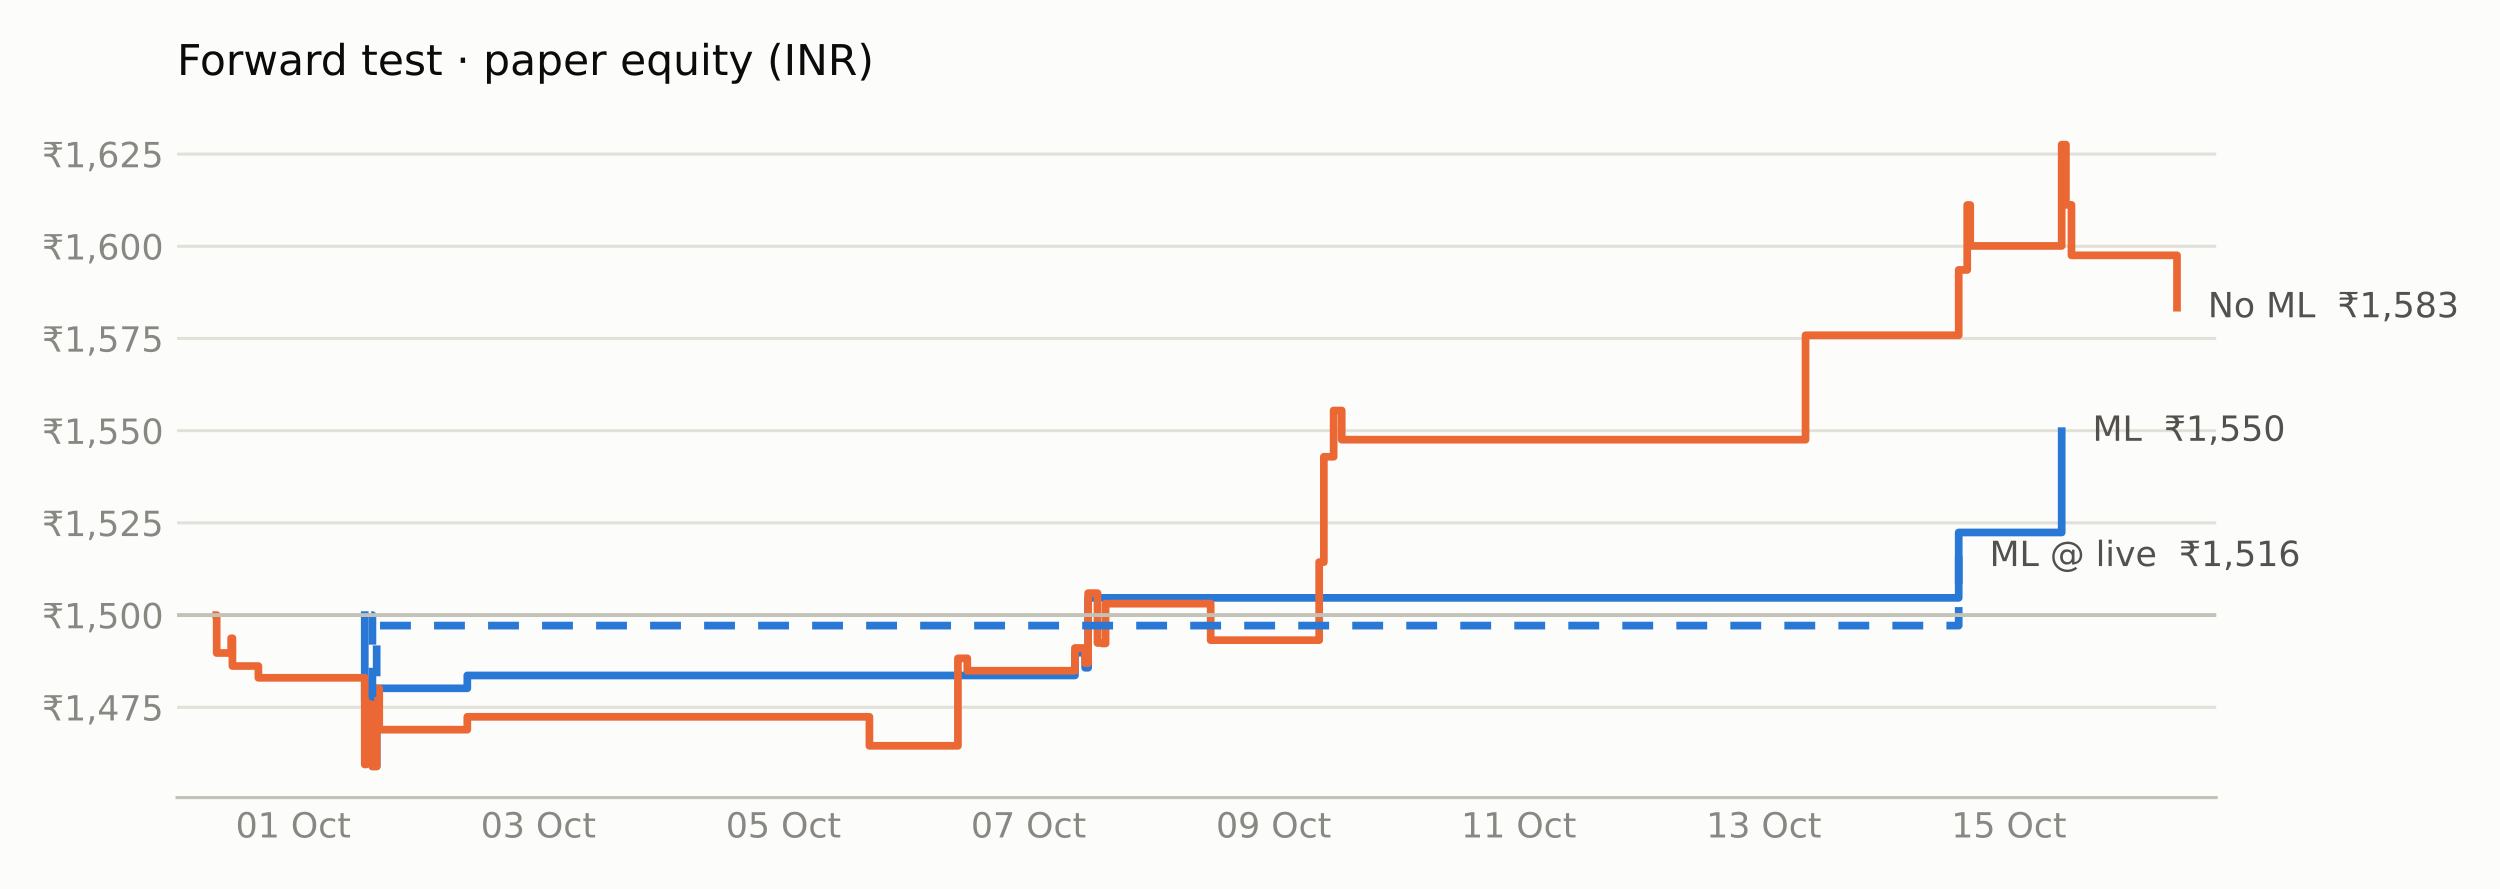
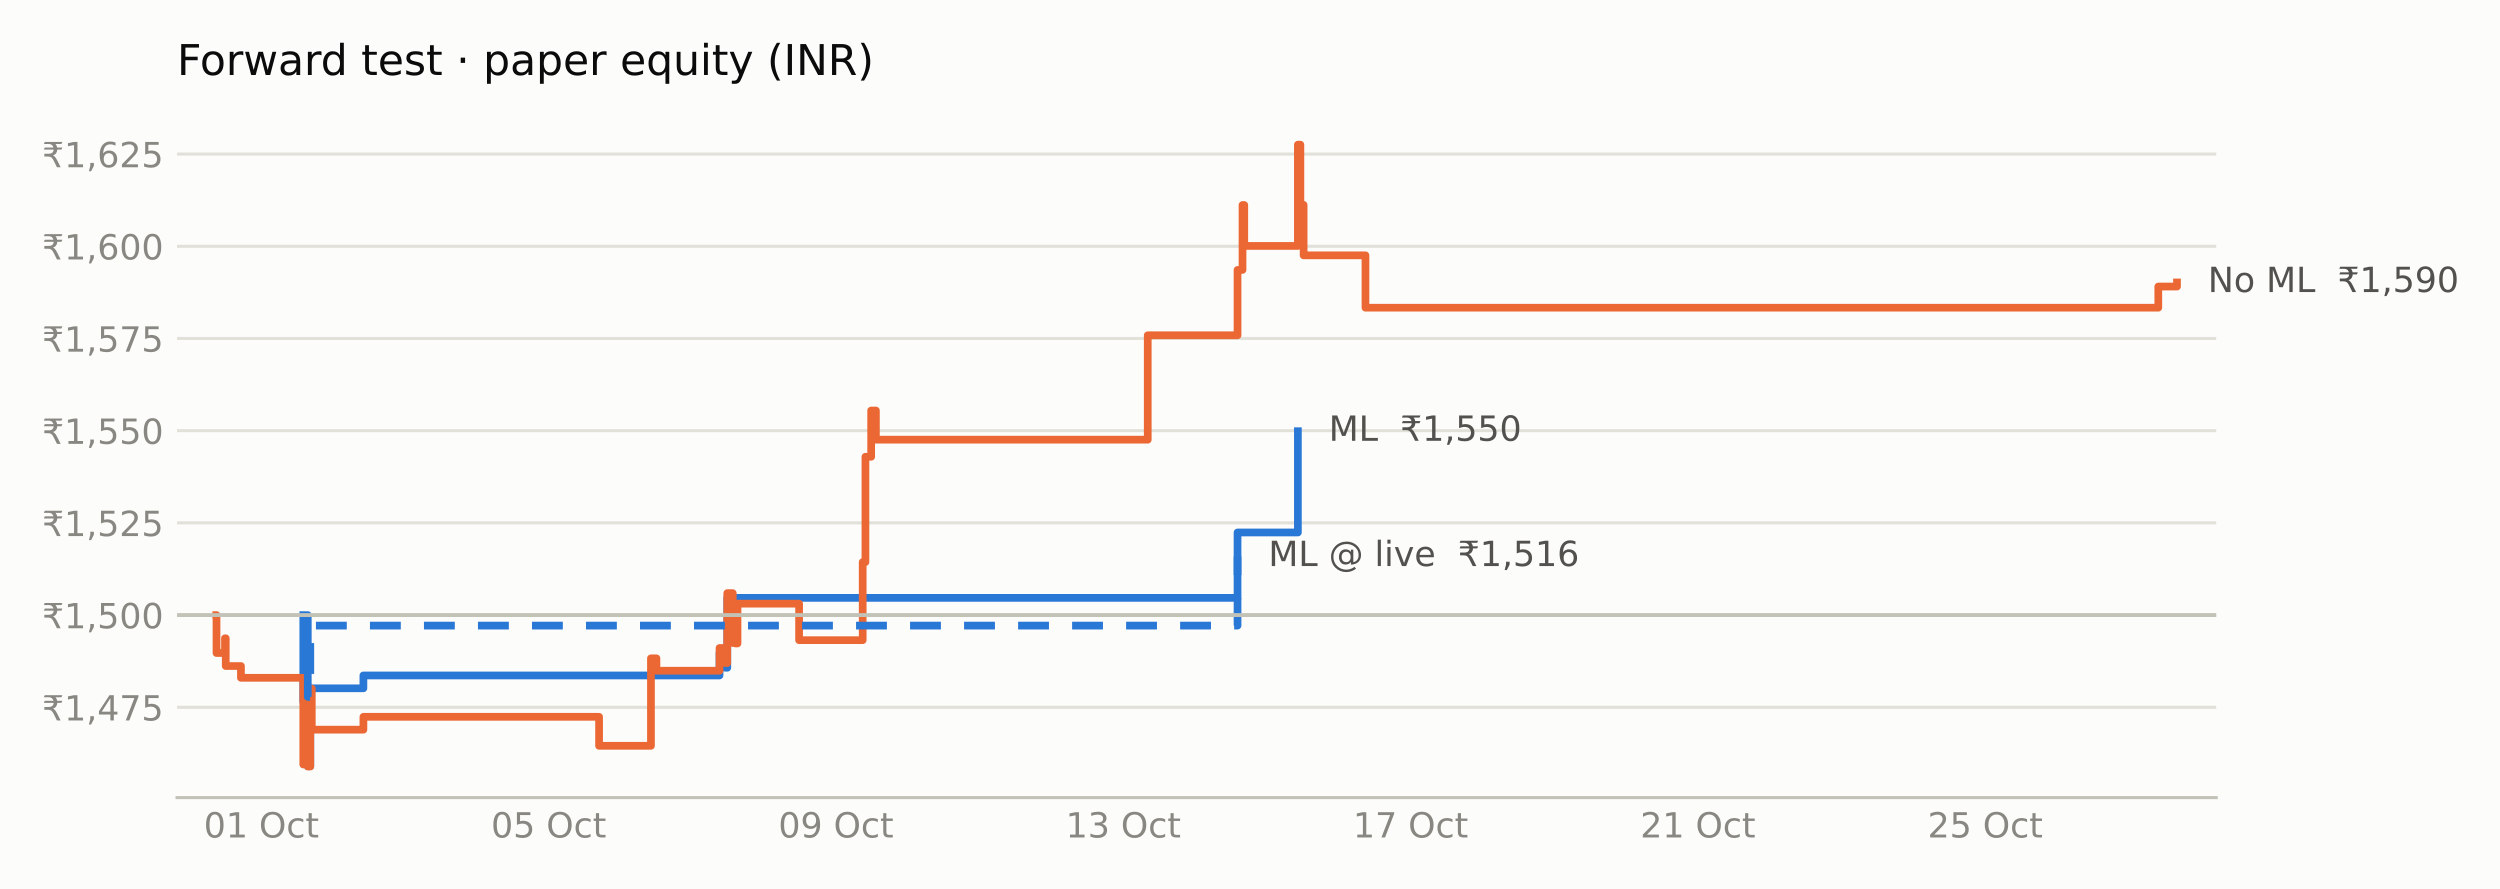
<svg xmlns="http://www.w3.org/2000/svg" xmlns:xlink="http://www.w3.org/1999/xlink" width="648pt" height="230.4pt" viewBox="0 0 648 230.4" version="1.1">
  <defs>
    <style type="text/css">*{stroke-linejoin: round; stroke-linecap: butt}</style>
  </defs>
  <g id="figure_1">
    <g id="patch_1">
      <path d="M 0 230.4  L 648 230.4  L 648 0  L 0 0  z " style="fill: #fcfcfb" />
    </g>
    <g id="axes_1">
      <g id="patch_2">
        <path d="M 45.89 206.74  L 574.442 206.74  L 574.442 29.44  L 45.89 29.44  z " style="fill: #fcfcfb" />
      </g>
      <g id="matplotlib.axis_1">
        <g id="xtick_1">
          <g id="line2d_1" />
          <g id="text_1">
-             <g style="fill: #898781" transform="translate(61.08005 217.0786) scale(0.09 -0.09)">
+             <g style="fill: #898781" transform="translate(52.81766 217.0786) scale(0.09 -0.09)">
              <defs>
                <path id="DejaVuSans-30" d="M 2034 4250  Q 1547 4250 1301 3770  Q 1056 3291 1056 2328  Q 1056 1369 1301 889  Q 1547 409 2034 409  Q 2525 409 2770 889  Q 3016 1369 3016 2328  Q 3016 3291 2770 3770  Q 2525 4250 2034 4250  z M 2034 4750  Q 2819 4750 3233 4129  Q 3647 3509 3647 2328  Q 3647 1150 3233 529  Q 2819 -91 2034 -91  Q 1250 -91 836 529  Q 422 1150 422 2328  Q 422 3509 836 4129  Q 1250 4750 2034 4750  z " transform="scale(0.015625)" />
                <path id="DejaVuSans-31" d="M 794 531  L 1825 531  L 1825 4091  L 703 3866  L 703 4441  L 1819 4666  L 2450 4666  L 2450 531  L 3481 531  L 3481 0  L 794 0  L 794 531  z " transform="scale(0.015625)" />
                <path id="DejaVuSans-20" transform="scale(0.015625)" />
                <path id="DejaVuSans-4f" d="M 2522 4238  Q 1834 4238 1429 3725  Q 1025 3213 1025 2328  Q 1025 1447 1429 934  Q 1834 422 2522 422  Q 3209 422 3611 934  Q 4013 1447 4013 2328  Q 4013 3213 3611 3725  Q 3209 4238 2522 4238  z M 2522 4750  Q 3503 4750 4090 4092  Q 4678 3434 4678 2328  Q 4678 1225 4090 567  Q 3503 -91 2522 -91  Q 1538 -91 948 565  Q 359 1222 359 2328  Q 359 3434 948 4092  Q 1538 4750 2522 4750  z " transform="scale(0.015625)" />
                <path id="DejaVuSans-63" d="M 3122 3366  L 3122 2828  Q 2878 2963 2633 3030  Q 2388 3097 2138 3097  Q 1578 3097 1268 2742  Q 959 2388 959 1747  Q 959 1106 1268 751  Q 1578 397 2138 397  Q 2388 397 2633 464  Q 2878 531 3122 666  L 3122 134  Q 2881 22 2623 -34  Q 2366 -91 2075 -91  Q 1284 -91 818 406  Q 353 903 353 1747  Q 353 2603 823 3093  Q 1294 3584 2113 3584  Q 2378 3584 2631 3529  Q 2884 3475 3122 3366  z " transform="scale(0.015625)" />
                <path id="DejaVuSans-74" d="M 1172 4494  L 1172 3500  L 2356 3500  L 2356 3053  L 1172 3053  L 1172 1153  Q 1172 725 1289 603  Q 1406 481 1766 481  L 2356 481  L 2356 0  L 1766 0  Q 1100 0 847 248  Q 594 497 594 1153  L 594 3053  L 172 3053  L 172 3500  L 594 3500  L 594 4494  L 1172 4494  z " transform="scale(0.015625)" />
              </defs>
              <use xlink:href="#DejaVuSans-30" />
              <use xlink:href="#DejaVuSans-31" transform="translate(63.62305 0)" />
              <use xlink:href="#DejaVuSans-20" transform="translate(127.2461 0)" />
              <use xlink:href="#DejaVuSans-4f" transform="translate(159.0332 0)" />
              <use xlink:href="#DejaVuSans-63" transform="translate(237.7441 0)" />
              <use xlink:href="#DejaVuSans-74" transform="translate(292.7246 0)" />
            </g>
          </g>
        </g>
        <g id="xtick_2">
          <g id="line2d_2" />
          <g id="text_2">
-             <g style="fill: #898781" transform="translate(124.608 217.0786) scale(0.09 -0.09)">
-               <defs>
-                 <path id="DejaVuSans-33" d="M 2597 2516  Q 3050 2419 3304 2112  Q 3559 1806 3559 1356  Q 3559 666 3084 287  Q 2609 -91 1734 -91  Q 1441 -91 1130 -33  Q 819 25 488 141  L 488 750  Q 750 597 1062 519  Q 1375 441 1716 441  Q 2309 441 2620 675  Q 2931 909 2931 1356  Q 2931 1769 2642 2001  Q 2353 2234 1838 2234  L 1294 2234  L 1294 2753  L 1863 2753  Q 2328 2753 2575 2939  Q 2822 3125 2822 3475  Q 2822 3834 2567 4026  Q 2313 4219 1838 4219  Q 1578 4219 1281 4162  Q 984 4106 628 3988  L 628 4550  Q 988 4650 1302 4700  Q 1616 4750 1894 4750  Q 2613 4750 3031 4423  Q 3450 4097 3450 3541  Q 3450 3153 3228 2886  Q 3006 2619 2597 2516  z " transform="scale(0.015625)" />
+             <g style="fill: #898781" transform="translate(127.2864 217.0786) scale(0.09 -0.09)">
+               <defs>
+                 <path id="DejaVuSans-35" d="M 691 4666  L 3169 4666  L 3169 4134  L 1269 4134  L 1269 2991  Q 1406 3038 1543 3061  Q 1681 3084 1819 3084  Q 2600 3084 3056 2656  Q 3513 2228 3513 1497  Q 3513 744 3044 326  Q 2575 -91 1722 -91  Q 1428 -91 1123 -41  Q 819 9 494 109  L 494 744  Q 775 591 1075 516  Q 1375 441 1709 441  Q 2250 441 2565 725  Q 2881 1009 2881 1497  Q 2881 1984 2565 2268  Q 2250 2553 1709 2553  Q 1456 2553 1204 2497  Q 953 2441 691 2322  L 691 4666  z " transform="scale(0.015625)" />
              </defs>
              <use xlink:href="#DejaVuSans-30" />
-               <use xlink:href="#DejaVuSans-33" transform="translate(63.62305 0)" />
+               <use xlink:href="#DejaVuSans-35" transform="translate(63.62305 0)" />
              <use xlink:href="#DejaVuSans-20" transform="translate(127.2461 0)" />
              <use xlink:href="#DejaVuSans-4f" transform="translate(159.0332 0)" />
              <use xlink:href="#DejaVuSans-63" transform="translate(237.7441 0)" />
              <use xlink:href="#DejaVuSans-74" transform="translate(292.7246 0)" />
            </g>
          </g>
        </g>
        <g id="xtick_3">
          <g id="line2d_3" />
          <g id="text_3">
-             <g style="fill: #898781" transform="translate(188.1359 217.0786) scale(0.09 -0.09)">
-               <defs>
-                 <path id="DejaVuSans-35" d="M 691 4666  L 3169 4666  L 3169 4134  L 1269 4134  L 1269 2991  Q 1406 3038 1543 3061  Q 1681 3084 1819 3084  Q 2600 3084 3056 2656  Q 3513 2228 3513 1497  Q 3513 744 3044 326  Q 2575 -91 1722 -91  Q 1428 -91 1123 -41  Q 819 9 494 109  L 494 744  Q 775 591 1075 516  Q 1375 441 1709 441  Q 2250 441 2565 725  Q 2881 1009 2881 1497  Q 2881 1984 2565 2268  Q 2250 2553 1709 2553  Q 1456 2553 1204 2497  Q 953 2441 691 2322  L 691 4666  z " transform="scale(0.015625)" />
+             <g style="fill: #898781" transform="translate(201.7552 217.0786) scale(0.09 -0.09)">
+               <defs>
+                 <path id="DejaVuSans-39" d="M 703 97  L 703 672  Q 941 559 1184 500  Q 1428 441 1663 441  Q 2288 441 2617 861  Q 2947 1281 2994 2138  Q 2813 1869 2534 1725  Q 2256 1581 1919 1581  Q 1219 1581 811 2004  Q 403 2428 403 3163  Q 403 3881 828 4315  Q 1253 4750 1959 4750  Q 2769 4750 3195 4129  Q 3622 3509 3622 2328  Q 3622 1225 3098 567  Q 2575 -91 1691 -91  Q 1453 -91 1209 -44  Q 966 3 703 97  z M 1959 2075  Q 2384 2075 2632 2365  Q 2881 2656 2881 3163  Q 2881 3666 2632 3958  Q 2384 4250 1959 4250  Q 1534 4250 1286 3958  Q 1038 3666 1038 3163  Q 1038 2656 1286 2365  Q 1534 2075 1959 2075  z " transform="scale(0.015625)" />
              </defs>
              <use xlink:href="#DejaVuSans-30" />
-               <use xlink:href="#DejaVuSans-35" transform="translate(63.62305 0)" />
+               <use xlink:href="#DejaVuSans-39" transform="translate(63.62305 0)" />
              <use xlink:href="#DejaVuSans-20" transform="translate(127.2461 0)" />
              <use xlink:href="#DejaVuSans-4f" transform="translate(159.0332 0)" />
              <use xlink:href="#DejaVuSans-63" transform="translate(237.7441 0)" />
              <use xlink:href="#DejaVuSans-74" transform="translate(292.7246 0)" />
            </g>
          </g>
        </g>
        <g id="xtick_4">
          <g id="line2d_4" />
          <g id="text_4">
-             <g style="fill: #898781" transform="translate(251.6638 217.0786) scale(0.09 -0.09)">
-               <defs>
-                 <path id="DejaVuSans-37" d="M 525 4666  L 3525 4666  L 3525 4397  L 1831 0  L 1172 0  L 2766 4134  L 525 4134  L 525 4666  z " transform="scale(0.015625)" />
-               </defs>
-               <use xlink:href="#DejaVuSans-30" />
-               <use xlink:href="#DejaVuSans-37" transform="translate(63.62305 0)" />
+             <g style="fill: #898781" transform="translate(276.2239 217.0786) scale(0.09 -0.09)">
+               <defs>
+                 <path id="DejaVuSans-33" d="M 2597 2516  Q 3050 2419 3304 2112  Q 3559 1806 3559 1356  Q 3559 666 3084 287  Q 2609 -91 1734 -91  Q 1441 -91 1130 -33  Q 819 25 488 141  L 488 750  Q 750 597 1062 519  Q 1375 441 1716 441  Q 2309 441 2620 675  Q 2931 909 2931 1356  Q 2931 1769 2642 2001  Q 2353 2234 1838 2234  L 1294 2234  L 1294 2753  L 1863 2753  Q 2328 2753 2575 2939  Q 2822 3125 2822 3475  Q 2822 3834 2567 4026  Q 2313 4219 1838 4219  Q 1578 4219 1281 4162  Q 984 4106 628 3988  L 628 4550  Q 988 4650 1302 4700  Q 1616 4750 1894 4750  Q 2613 4750 3031 4423  Q 3450 4097 3450 3541  Q 3450 3153 3228 2886  Q 3006 2619 2597 2516  z " transform="scale(0.015625)" />
+               </defs>
+               <use xlink:href="#DejaVuSans-31" />
+               <use xlink:href="#DejaVuSans-33" transform="translate(63.62305 0)" />
              <use xlink:href="#DejaVuSans-20" transform="translate(127.2461 0)" />
              <use xlink:href="#DejaVuSans-4f" transform="translate(159.0332 0)" />
              <use xlink:href="#DejaVuSans-63" transform="translate(237.7441 0)" />
              <use xlink:href="#DejaVuSans-74" transform="translate(292.7246 0)" />
            </g>
          </g>
        </g>
        <g id="xtick_5">
          <g id="line2d_5" />
          <g id="text_5">
-             <g style="fill: #898781" transform="translate(315.1917 217.0786) scale(0.09 -0.09)">
-               <defs>
-                 <path id="DejaVuSans-39" d="M 703 97  L 703 672  Q 941 559 1184 500  Q 1428 441 1663 441  Q 2288 441 2617 861  Q 2947 1281 2994 2138  Q 2813 1869 2534 1725  Q 2256 1581 1919 1581  Q 1219 1581 811 2004  Q 403 2428 403 3163  Q 403 3881 828 4315  Q 1253 4750 1959 4750  Q 2769 4750 3195 4129  Q 3622 3509 3622 2328  Q 3622 1225 3098 567  Q 2575 -91 1691 -91  Q 1453 -91 1209 -44  Q 966 3 703 97  z M 1959 2075  Q 2384 2075 2632 2365  Q 2881 2656 2881 3163  Q 2881 3666 2632 3958  Q 2384 4250 1959 4250  Q 1534 4250 1286 3958  Q 1038 3666 1038 3163  Q 1038 2656 1286 2365  Q 1534 2075 1959 2075  z " transform="scale(0.015625)" />
-               </defs>
-               <use xlink:href="#DejaVuSans-30" />
-               <use xlink:href="#DejaVuSans-39" transform="translate(63.62305 0)" />
+             <g style="fill: #898781" transform="translate(350.6927 217.0786) scale(0.09 -0.09)">
+               <defs>
+                 <path id="DejaVuSans-37" d="M 525 4666  L 3525 4666  L 3525 4397  L 1831 0  L 1172 0  L 2766 4134  L 525 4134  L 525 4666  z " transform="scale(0.015625)" />
+               </defs>
+               <use xlink:href="#DejaVuSans-31" />
+               <use xlink:href="#DejaVuSans-37" transform="translate(63.62305 0)" />
              <use xlink:href="#DejaVuSans-20" transform="translate(127.2461 0)" />
              <use xlink:href="#DejaVuSans-4f" transform="translate(159.0332 0)" />
              <use xlink:href="#DejaVuSans-63" transform="translate(237.7441 0)" />
              <use xlink:href="#DejaVuSans-74" transform="translate(292.7246 0)" />
            </g>
          </g>
        </g>
        <g id="xtick_6">
          <g id="line2d_6" />
          <g id="text_6">
-             <g style="fill: #898781" transform="translate(378.7197 217.0786) scale(0.09 -0.09)">
-               <use xlink:href="#DejaVuSans-31" />
+             <g style="fill: #898781" transform="translate(425.1614 217.0786) scale(0.09 -0.09)">
+               <defs>
+                 <path id="DejaVuSans-32" d="M 1228 531  L 3431 531  L 3431 0  L 469 0  L 469 531  Q 828 903 1448 1529  Q 2069 2156 2228 2338  Q 2531 2678 2651 2914  Q 2772 3150 2772 3378  Q 2772 3750 2511 3984  Q 2250 4219 1831 4219  Q 1534 4219 1204 4116  Q 875 4013 500 3803  L 500 4441  Q 881 4594 1212 4672  Q 1544 4750 1819 4750  Q 2544 4750 2975 4387  Q 3406 4025 3406 3419  Q 3406 3131 3298 2873  Q 3191 2616 2906 2266  Q 2828 2175 2409 1742  Q 1991 1309 1228 531  z " transform="scale(0.015625)" />
+               </defs>
+               <use xlink:href="#DejaVuSans-32" />
              <use xlink:href="#DejaVuSans-31" transform="translate(63.62305 0)" />
              <use xlink:href="#DejaVuSans-20" transform="translate(127.2461 0)" />
              <use xlink:href="#DejaVuSans-4f" transform="translate(159.0332 0)" />
              <use xlink:href="#DejaVuSans-63" transform="translate(237.7441 0)" />
              <use xlink:href="#DejaVuSans-74" transform="translate(292.7246 0)" />
            </g>
          </g>
        </g>
        <g id="xtick_7">
          <g id="line2d_7" />
          <g id="text_7">
-             <g style="fill: #898781" transform="translate(442.2476 217.0786) scale(0.09 -0.09)">
-               <use xlink:href="#DejaVuSans-31" />
-               <use xlink:href="#DejaVuSans-33" transform="translate(63.62305 0)" />
-               <use xlink:href="#DejaVuSans-20" transform="translate(127.2461 0)" />
-               <use xlink:href="#DejaVuSans-4f" transform="translate(159.0332 0)" />
-               <use xlink:href="#DejaVuSans-63" transform="translate(237.7441 0)" />
-               <use xlink:href="#DejaVuSans-74" transform="translate(292.7246 0)" />
-             </g>
-           </g>
-         </g>
-         <g id="xtick_8">
-           <g id="line2d_8" />
-           <g id="text_8">
-             <g style="fill: #898781" transform="translate(505.7755 217.0786) scale(0.09 -0.09)">
-               <use xlink:href="#DejaVuSans-31" />
+             <g style="fill: #898781" transform="translate(499.6302 217.0786) scale(0.09 -0.09)">
+               <use xlink:href="#DejaVuSans-32" />
              <use xlink:href="#DejaVuSans-35" transform="translate(63.62305 0)" />
              <use xlink:href="#DejaVuSans-20" transform="translate(127.2461 0)" />
              <use xlink:href="#DejaVuSans-4f" transform="translate(159.0332 0)" />
              <use xlink:href="#DejaVuSans-63" transform="translate(237.7441 0)" />
              <use xlink:href="#DejaVuSans-74" transform="translate(292.7246 0)" />
            </g>
          </g>
        </g>
      </g>
      <g id="matplotlib.axis_2">
        <g id="ytick_1">
-           <g id="line2d_9">
-             <path d="M 45.89 183.332  L 574.442 183.332  " clip-path="url(#p69a80b9ad1)" style="fill: none; stroke: #e1e0d9; stroke-width: 0.8; stroke-linecap: square" />
-           </g>
-           <g id="line2d_10" />
-           <g id="text_9">
+           <g id="line2d_8">
+             <path d="M 45.89 183.332  L 574.442 183.332  " clip-path="url(#pe01c732691)" style="fill: none; stroke: #e1e0d9; stroke-width: 0.8; stroke-linecap: square" />
+           </g>
+           <g id="line2d_9" />
+           <g id="text_8">
            <g style="fill: #898781" transform="translate(10.89844 186.7514) scale(0.09 -0.09)">
              <defs>
                <path id="DejaVuSans-20b9" d="M 331 4281  L 503 4666  L 3747 4666  L 3575 4281  L 2469 4281  Q 2716 4038 2781 3634  L 3747 3634  L 3575 3250  L 2806 3250  Q 2791 2856 2600 2591  Q 2397 2300 2006 2188  Q 2209 2119 2400 1894  Q 2584 1681 2788 1275  L 3428 0  L 2750 0  L 2153 1197  Q 1919 1669 1706 1819  Q 1488 1972 1113 1972  L 425 1972  L 425 2491  L 1219 2491  Q 1675 2491 1906 2700  Q 2119 2894 2138 3250  L 331 3250  L 503 3634  L 2103 3634  Q 2047 3844 1906 4006  Q 1675 4281 1219 4281  L 331 4281  z " transform="scale(0.015625)" />
                <path id="DejaVuSans-2c" d="M 750 794  L 1409 794  L 1409 256  L 897 -744  L 494 -744  L 750 256  L 750 794  z " transform="scale(0.015625)" />
                <path id="DejaVuSans-34" d="M 2419 4116  L 825 1625  L 2419 1625  L 2419 4116  z M 2253 4666  L 3047 4666  L 3047 1625  L 3713 1625  L 3713 1100  L 3047 1100  L 3047 0  L 2419 0  L 2419 1100  L 313 1100  L 313 1709  L 2253 4666  z " transform="scale(0.015625)" />
              </defs>
              <use xlink:href="#DejaVuSans-20b9" />
              <use xlink:href="#DejaVuSans-31" transform="translate(63.62305 0)" />
              <use xlink:href="#DejaVuSans-2c" transform="translate(127.2461 0)" />
              <use xlink:href="#DejaVuSans-34" transform="translate(159.0332 0)" />
              <use xlink:href="#DejaVuSans-37" transform="translate(222.6562 0)" />
              <use xlink:href="#DejaVuSans-35" transform="translate(286.2793 0)" />
            </g>
          </g>
        </g>
        <g id="ytick_2">
-           <g id="line2d_11">
-             <path d="M 45.89 159.432  L 574.442 159.432  " clip-path="url(#p69a80b9ad1)" style="fill: none; stroke: #e1e0d9; stroke-width: 0.8; stroke-linecap: square" />
-           </g>
-           <g id="line2d_12" />
-           <g id="text_10">
+           <g id="line2d_10">
+             <path d="M 45.89 159.432  L 574.442 159.432  " clip-path="url(#pe01c732691)" style="fill: none; stroke: #e1e0d9; stroke-width: 0.8; stroke-linecap: square" />
+           </g>
+           <g id="line2d_11" />
+           <g id="text_9">
            <g style="fill: #898781" transform="translate(10.89844 162.851) scale(0.09 -0.09)">
              <use xlink:href="#DejaVuSans-20b9" />
              <use xlink:href="#DejaVuSans-31" transform="translate(63.62305 0)" />
              <use xlink:href="#DejaVuSans-2c" transform="translate(127.2461 0)" />
              <use xlink:href="#DejaVuSans-35" transform="translate(159.0332 0)" />
              <use xlink:href="#DejaVuSans-30" transform="translate(222.6562 0)" />
              <use xlink:href="#DejaVuSans-30" transform="translate(286.2793 0)" />
            </g>
          </g>
        </g>
        <g id="ytick_3">
-           <g id="line2d_13">
-             <path d="M 45.89 135.531  L 574.442 135.531  " clip-path="url(#p69a80b9ad1)" style="fill: none; stroke: #e1e0d9; stroke-width: 0.8; stroke-linecap: square" />
-           </g>
-           <g id="line2d_14" />
-           <g id="text_11">
+           <g id="line2d_12">
+             <path d="M 45.89 135.531  L 574.442 135.531  " clip-path="url(#pe01c732691)" style="fill: none; stroke: #e1e0d9; stroke-width: 0.8; stroke-linecap: square" />
+           </g>
+           <g id="line2d_13" />
+           <g id="text_10">
            <g style="fill: #898781" transform="translate(10.89844 138.9506) scale(0.09 -0.09)">
-               <defs>
-                 <path id="DejaVuSans-32" d="M 1228 531  L 3431 531  L 3431 0  L 469 0  L 469 531  Q 828 903 1448 1529  Q 2069 2156 2228 2338  Q 2531 2678 2651 2914  Q 2772 3150 2772 3378  Q 2772 3750 2511 3984  Q 2250 4219 1831 4219  Q 1534 4219 1204 4116  Q 875 4013 500 3803  L 500 4441  Q 881 4594 1212 4672  Q 1544 4750 1819 4750  Q 2544 4750 2975 4387  Q 3406 4025 3406 3419  Q 3406 3131 3298 2873  Q 3191 2616 2906 2266  Q 2828 2175 2409 1742  Q 1991 1309 1228 531  z " transform="scale(0.015625)" />
-               </defs>
              <use xlink:href="#DejaVuSans-20b9" />
              <use xlink:href="#DejaVuSans-31" transform="translate(63.62305 0)" />
              <use xlink:href="#DejaVuSans-2c" transform="translate(127.2461 0)" />
              <use xlink:href="#DejaVuSans-35" transform="translate(159.0332 0)" />
              <use xlink:href="#DejaVuSans-32" transform="translate(222.6562 0)" />
              <use xlink:href="#DejaVuSans-35" transform="translate(286.2793 0)" />
            </g>
          </g>
        </g>
        <g id="ytick_4">
-           <g id="line2d_15">
-             <path d="M 45.89 111.631  L 574.442 111.631  " clip-path="url(#p69a80b9ad1)" style="fill: none; stroke: #e1e0d9; stroke-width: 0.8; stroke-linecap: square" />
-           </g>
-           <g id="line2d_16" />
-           <g id="text_12">
+           <g id="line2d_14">
+             <path d="M 45.89 111.631  L 574.442 111.631  " clip-path="url(#pe01c732691)" style="fill: none; stroke: #e1e0d9; stroke-width: 0.8; stroke-linecap: square" />
+           </g>
+           <g id="line2d_15" />
+           <g id="text_11">
            <g style="fill: #898781" transform="translate(10.89844 115.0502) scale(0.09 -0.09)">
              <use xlink:href="#DejaVuSans-20b9" />
              <use xlink:href="#DejaVuSans-31" transform="translate(63.62305 0)" />
              <use xlink:href="#DejaVuSans-2c" transform="translate(127.2461 0)" />
              <use xlink:href="#DejaVuSans-35" transform="translate(159.0332 0)" />
              <use xlink:href="#DejaVuSans-35" transform="translate(222.6562 0)" />
              <use xlink:href="#DejaVuSans-30" transform="translate(286.2793 0)" />
            </g>
          </g>
        </g>
        <g id="ytick_5">
-           <g id="line2d_17">
-             <path d="M 45.89 87.731  L 574.442 87.731  " clip-path="url(#p69a80b9ad1)" style="fill: none; stroke: #e1e0d9; stroke-width: 0.8; stroke-linecap: square" />
-           </g>
-           <g id="line2d_18" />
-           <g id="text_13">
+           <g id="line2d_16">
+             <path d="M 45.89 87.731  L 574.442 87.731  " clip-path="url(#pe01c732691)" style="fill: none; stroke: #e1e0d9; stroke-width: 0.8; stroke-linecap: square" />
+           </g>
+           <g id="line2d_17" />
+           <g id="text_12">
            <g style="fill: #898781" transform="translate(10.89844 91.14983) scale(0.09 -0.09)">
              <use xlink:href="#DejaVuSans-20b9" />
              <use xlink:href="#DejaVuSans-31" transform="translate(63.62305 0)" />
              <use xlink:href="#DejaVuSans-2c" transform="translate(127.2461 0)" />
              <use xlink:href="#DejaVuSans-35" transform="translate(159.0332 0)" />
              <use xlink:href="#DejaVuSans-37" transform="translate(222.6562 0)" />
              <use xlink:href="#DejaVuSans-35" transform="translate(286.2793 0)" />
            </g>
          </g>
        </g>
        <g id="ytick_6">
-           <g id="line2d_19">
-             <path d="M 45.89 63.83  L 574.442 63.83  " clip-path="url(#p69a80b9ad1)" style="fill: none; stroke: #e1e0d9; stroke-width: 0.8; stroke-linecap: square" />
-           </g>
-           <g id="line2d_20" />
-           <g id="text_14">
+           <g id="line2d_18">
+             <path d="M 45.89 63.83  L 574.442 63.83  " clip-path="url(#pe01c732691)" style="fill: none; stroke: #e1e0d9; stroke-width: 0.8; stroke-linecap: square" />
+           </g>
+           <g id="line2d_19" />
+           <g id="text_13">
            <g style="fill: #898781" transform="translate(10.89844 67.24944) scale(0.09 -0.09)">
              <defs>
                <path id="DejaVuSans-36" d="M 2113 2584  Q 1688 2584 1439 2293  Q 1191 2003 1191 1497  Q 1191 994 1439 701  Q 1688 409 2113 409  Q 2538 409 2786 701  Q 3034 994 3034 1497  Q 3034 2003 2786 2293  Q 2538 2584 2113 2584  z M 3366 4563  L 3366 3988  Q 3128 4100 2886 4159  Q 2644 4219 2406 4219  Q 1781 4219 1451 3797  Q 1122 3375 1075 2522  Q 1259 2794 1537 2939  Q 1816 3084 2150 3084  Q 2853 3084 3261 2657  Q 3669 2231 3669 1497  Q 3669 778 3244 343  Q 2819 -91 2113 -91  Q 1303 -91 875 529  Q 447 1150 447 2328  Q 447 3434 972 4092  Q 1497 4750 2381 4750  Q 2619 4750 2861 4703  Q 3103 4656 3366 4563  z " transform="scale(0.015625)" />
              </defs>
              <use xlink:href="#DejaVuSans-20b9" />
              <use xlink:href="#DejaVuSans-31" transform="translate(63.62305 0)" />
              <use xlink:href="#DejaVuSans-2c" transform="translate(127.2461 0)" />
              <use xlink:href="#DejaVuSans-36" transform="translate(159.0332 0)" />
              <use xlink:href="#DejaVuSans-30" transform="translate(222.6562 0)" />
              <use xlink:href="#DejaVuSans-30" transform="translate(286.2793 0)" />
            </g>
          </g>
        </g>
        <g id="ytick_7">
-           <g id="line2d_21">
-             <path d="M 45.89 39.93  L 574.442 39.93  " clip-path="url(#p69a80b9ad1)" style="fill: none; stroke: #e1e0d9; stroke-width: 0.8; stroke-linecap: square" />
-           </g>
-           <g id="line2d_22" />
-           <g id="text_15">
+           <g id="line2d_20">
+             <path d="M 45.89 39.93  L 574.442 39.93  " clip-path="url(#pe01c732691)" style="fill: none; stroke: #e1e0d9; stroke-width: 0.8; stroke-linecap: square" />
+           </g>
+           <g id="line2d_21" />
+           <g id="text_14">
            <g style="fill: #898781" transform="translate(10.89844 43.34906) scale(0.09 -0.09)">
              <use xlink:href="#DejaVuSans-20b9" />
              <use xlink:href="#DejaVuSans-31" transform="translate(63.62305 0)" />
              <use xlink:href="#DejaVuSans-2c" transform="translate(127.2461 0)" />
              <use xlink:href="#DejaVuSans-36" transform="translate(159.0332 0)" />
              <use xlink:href="#DejaVuSans-32" transform="translate(222.6562 0)" />
              <use xlink:href="#DejaVuSans-35" transform="translate(286.2793 0)" />
            </g>
          </g>
        </g>
      </g>
+       <g id="line2d_22">
+         <path d="M 78.615 159.432  L 78.615 159.432  L 78.615 181.9  L 79.197 181.9  L 79.197 177.919  L 79.778 177.919  L 79.778 198.6  L 80.425 198.6  L 80.425 178.406  L 94.194 178.406  L 94.194 175.074  L 186.504 175.074  L 186.504 169.183  L 188.056 169.183  L 188.056 173.084  L 188.508 173.084  L 188.508 154.962  L 320.768 154.962  L 320.768 138.019  L 336.411 138.019  L 336.411 111.772  " clip-path="url(#pe01c732691)" style="fill: none; stroke: #2a78d6; stroke-width: 2; stroke-linecap: square" />
+       </g>
      <g id="line2d_23">
-         <path d="M 94.546 159.432  L 94.546 159.432  L 94.546 181.9  L 95.539 181.9  L 95.539 177.919  L 96.531 177.919  L 96.531 198.6  L 97.634 198.6  L 97.634 178.406  L 121.126 178.406  L 121.126 175.074  L 278.623 175.074  L 278.623 169.183  L 281.27 169.183  L 281.27 173.084  L 282.042 173.084  L 282.042 154.962  L 507.698 154.962  L 507.698 138.019  L 534.389 138.019  L 534.389 111.772  " clip-path="url(#p69a80b9ad1)" style="fill: none; stroke: #2a78d6; stroke-width: 2; stroke-linecap: square" />
+         <path d="M 56.054 159.432  L 56.119 159.432  L 56.119 169.264  L 58.317 169.264  L 58.317 165.445  L 58.511 165.445  L 58.511 172.637  L 62.454 172.637  L 62.454 175.684  L 78.615 175.684  L 78.615 198.153  L 78.809 198.153  L 78.809 181.982  L 79.197 181.982  L 79.197 178  L 79.778 178  L 79.778 198.681  L 80.425 198.681  L 80.425 178.487  L 80.813 178.487  L 80.813 189.133  L 94.194 189.133  L 94.194 185.801  L 155.281 185.801  L 155.281 193.318  L 168.727 193.318  L 168.727 170.646  L 170.149 170.646  L 170.149 173.856  L 186.504 173.856  L 186.504 167.964  L 188.056 167.964  L 188.056 171.865  L 188.508 171.865  L 188.508 153.743  L 189.93 153.743  L 189.93 166.664  L 190.641 166.664  L 190.641 166.786  L 191.158 166.786  L 191.158 156.466  L 207.125 156.466  L 207.125 165.933  L 223.609 165.933  L 223.609 145.699  L 224.32 145.699  L 224.32 118.395  L 225.807 118.395  L 225.807 106.409  L 227.035 106.409  L 227.035 113.966  L 297.496 113.966  L 297.496 86.906  L 320.768 86.906  L 320.768 69.963  L 322.06 69.963  L 322.06 53.142  L 322.513 53.142  L 322.513 63.746  L 336.411 63.746  L 336.411 37.499  L 337.058 37.499  L 337.058 53.101  L 337.898 53.101  L 337.898 66.184  L 353.929 66.184  L 353.929 79.755  L 559.43 79.755  L 559.43 74.27  L 564.278 74.27  L 564.278 73.213  " clip-path="url(#pe01c732691)" style="fill: none; stroke: #eb6834; stroke-width: 2; stroke-linecap: square" />
      </g>
      <g id="line2d_24">
-         <path d="M 56.054 159.432  L 56.165 159.432  L 56.165 169.264  L 59.915 169.264  L 59.915 165.445  L 60.246 165.445  L 60.246 172.637  L 66.973 172.637  L 66.973 175.684  L 94.546 175.684  L 94.546 198.153  L 94.877 198.153  L 94.877 181.982  L 95.539 181.982  L 95.539 178  L 96.531 178  L 96.531 198.681  L 97.634 198.681  L 97.634 178.487  L 98.296 178.487  L 98.296 189.133  L 121.126 189.133  L 121.126 185.801  L 225.352 185.801  L 225.352 193.318  L 248.293 193.318  L 248.293 170.646  L 250.719 170.646  L 250.719 173.856  L 278.623 173.856  L 278.623 167.964  L 281.27 167.964  L 281.27 171.865  L 282.042 171.865  L 282.042 153.743  L 284.468 153.743  L 284.468 166.664  L 285.681 166.664  L 285.681 166.786  L 286.564 166.786  L 286.564 156.466  L 313.806 156.466  L 313.806 165.933  L 341.93 165.933  L 341.93 145.699  L 343.143 145.699  L 343.143 118.395  L 345.68 118.395  L 345.68 106.409  L 347.776 106.409  L 347.776 113.966  L 467.993 113.966  L 467.993 86.906  L 507.698 86.906  L 507.698 69.963  L 509.904 69.963  L 509.904 53.142  L 510.676 53.142  L 510.676 63.746  L 534.389 63.746  L 534.389 37.499  L 535.492 37.499  L 535.492 53.101  L 536.926 53.101  L 536.926 66.184  L 564.278 66.184  L 564.278 79.755  " clip-path="url(#p69a80b9ad1)" style="fill: none; stroke: #eb6834; stroke-width: 2; stroke-linecap: square" />
+         <path d="M 79.585 159.432  L 79.778 159.432  L 79.778 180.641  L 80.425 180.641  L 80.425 162.154  L 320.768 162.154  L 320.768 144.236  " clip-path="url(#pe01c732691)" style="fill: none; stroke-dasharray: 8,6; stroke-dashoffset: 0; stroke: #2a78d6; stroke-width: 2" />
      </g>
      <g id="line2d_25">
-         <path d="M 96.201 159.432  L 96.531 159.432  L 96.531 180.641  L 97.634 180.641  L 97.634 162.154  L 507.698 162.154  L 507.698 144.236  " clip-path="url(#p69a80b9ad1)" style="fill: none; stroke-dasharray: 8,6; stroke-dashoffset: 0; stroke: #2a78d6; stroke-width: 2" />
-       </g>
-       <g id="line2d_26">
-         <path d="M 45.89 159.432  L 574.442 159.432  " clip-path="url(#p69a80b9ad1)" style="fill: none; stroke: #c3c2b7; stroke-linecap: square" />
+         <path d="M 45.89 159.432  L 574.442 159.432  " clip-path="url(#pe01c732691)" style="fill: none; stroke: #c3c2b7; stroke-linecap: square" />
      </g>
      <g id="patch_3">
        <path d="M 45.89 206.74  L 574.442 206.74  " style="fill: none; stroke: #c3c2b7; stroke-width: 0.8; stroke-linejoin: miter; stroke-linecap: square" />
      </g>
-       <g id="text_16">
-         <g style="fill: #52514e" transform="translate(515.6983 146.7193) scale(0.09 -0.09)">
+       <g id="text_15">
+         <g style="fill: #52514e" transform="translate(328.7676 146.7193) scale(0.09 -0.09)">
          <defs>
            <path id="DejaVuSans-4d" d="M 628 4666  L 1569 4666  L 2759 1491  L 3956 4666  L 4897 4666  L 4897 0  L 4281 0  L 4281 4097  L 3078 897  L 2444 897  L 1241 4097  L 1241 0  L 628 0  L 628 4666  z " transform="scale(0.015625)" />
            <path id="DejaVuSans-4c" d="M 628 4666  L 1259 4666  L 1259 531  L 3531 531  L 3531 0  L 628 0  L 628 4666  z " transform="scale(0.015625)" />
            <path id="DejaVuSans-40" d="M 2381 1678  Q 2381 1231 2603 976  Q 2825 722 3213 722  Q 3597 722 3817 978  Q 4038 1234 4038 1678  Q 4038 2116 3813 2373  Q 3588 2631 3206 2631  Q 2828 2631 2604 2375  Q 2381 2119 2381 1678  z M 4084 744  Q 3897 503 3655 389  Q 3413 275 3091 275  Q 2553 275 2217 664  Q 1881 1053 1881 1678  Q 1881 2303 2218 2693  Q 2556 3084 3091 3084  Q 3413 3084 3656 2967  Q 3900 2850 4084 2613  L 4084 3022  L 4531 3022  L 4531 722  Q 4988 791 5245 1139  Q 5503 1488 5503 2041  Q 5503 2375 5404 2669  Q 5306 2963 5106 3213  Q 4781 3622 4314 3839  Q 3847 4056 3297 4056  Q 2913 4056 2559 3954  Q 2206 3853 1906 3653  Q 1416 3334 1139 2817  Q 863 2300 863 1697  Q 863 1200 1042 765  Q 1222 331 1563 0  Q 1891 -325 2322 -495  Q 2753 -666 3244 -666  Q 3647 -666 4036 -530  Q 4425 -394 4750 -141  L 5031 -488  Q 4641 -791 4180 -952  Q 3719 -1113 3244 -1113  Q 2666 -1113 2153 -908  Q 1641 -703 1241 -313  Q 841 78 631 592  Q 422 1106 422 1697  Q 422 2266 634 2781  Q 847 3297 1241 3688  Q 1644 4084 2172 4295  Q 2700 4506 3291 4506  Q 3953 4506 4520 4234  Q 5088 3963 5472 3463  Q 5706 3156 5829 2797  Q 5953 2438 5953 2053  Q 5953 1231 5456 756  Q 4959 281 4084 263  L 4084 744  z " transform="scale(0.015625)" />
            <path id="DejaVuSans-6c" d="M 603 4863  L 1178 4863  L 1178 0  L 603 0  L 603 4863  z " transform="scale(0.015625)" />
            <path id="DejaVuSans-69" d="M 603 3500  L 1178 3500  L 1178 0  L 603 0  L 603 3500  z M 603 4863  L 1178 4863  L 1178 4134  L 603 4134  L 603 4863  z " transform="scale(0.015625)" />
            <path id="DejaVuSans-76" d="M 191 3500  L 800 3500  L 1894 563  L 2988 3500  L 3597 3500  L 2284 0  L 1503 0  L 191 3500  z " transform="scale(0.015625)" />
            <path id="DejaVuSans-65" d="M 3597 1894  L 3597 1613  L 953 1613  Q 991 1019 1311 708  Q 1631 397 2203 397  Q 2534 397 2845 478  Q 3156 559 3463 722  L 3463 178  Q 3153 47 2828 -22  Q 2503 -91 2169 -91  Q 1331 -91 842 396  Q 353 884 353 1716  Q 353 2575 817 3079  Q 1281 3584 2069 3584  Q 2775 3584 3186 3129  Q 3597 2675 3597 1894  z M 3022 2063  Q 3016 2534 2758 2815  Q 2500 3097 2075 3097  Q 1594 3097 1305 2825  Q 1016 2553 972 2059  L 3022 2063  z " transform="scale(0.015625)" />
          </defs>
          <use xlink:href="#DejaVuSans-4d" />
          <use xlink:href="#DejaVuSans-4c" transform="translate(86.2793 0)" />
          <use xlink:href="#DejaVuSans-20" transform="translate(141.9922 0)" />
          <use xlink:href="#DejaVuSans-40" transform="translate(173.7793 0)" />
          <use xlink:href="#DejaVuSans-20" transform="translate(273.7793 0)" />
          <use xlink:href="#DejaVuSans-6c" transform="translate(305.5664 0)" />
          <use xlink:href="#DejaVuSans-69" transform="translate(333.3496 0)" />
          <use xlink:href="#DejaVuSans-76" transform="translate(361.1328 0)" />
          <use xlink:href="#DejaVuSans-65" transform="translate(420.3125 0)" />
          <use xlink:href="#DejaVuSans-20" transform="translate(481.8359 0)" />
          <use xlink:href="#DejaVuSans-20" transform="translate(513.623 0)" />
          <use xlink:href="#DejaVuSans-20b9" transform="translate(545.4102 0)" />
          <use xlink:href="#DejaVuSans-31" transform="translate(609.0332 0)" />
          <use xlink:href="#DejaVuSans-2c" transform="translate(672.6562 0)" />
          <use xlink:href="#DejaVuSans-35" transform="translate(704.4434 0)" />
          <use xlink:href="#DejaVuSans-31" transform="translate(768.0664 0)" />
          <use xlink:href="#DejaVuSans-36" transform="translate(831.6895 0)" />
        </g>
      </g>
-       <g id="text_17">
-         <g style="fill: #52514e" transform="translate(542.3888 114.2554) scale(0.09 -0.09)">
+       <g id="text_16">
+         <g style="fill: #52514e" transform="translate(344.4112 114.2554) scale(0.09 -0.09)">
          <use xlink:href="#DejaVuSans-4d" />
          <use xlink:href="#DejaVuSans-4c" transform="translate(86.2793 0)" />
          <use xlink:href="#DejaVuSans-20" transform="translate(141.9922 0)" />
          <use xlink:href="#DejaVuSans-20" transform="translate(173.7793 0)" />
          <use xlink:href="#DejaVuSans-20b9" transform="translate(205.5664 0)" />
          <use xlink:href="#DejaVuSans-31" transform="translate(269.1895 0)" />
          <use xlink:href="#DejaVuSans-2c" transform="translate(332.8125 0)" />
          <use xlink:href="#DejaVuSans-35" transform="translate(364.5996 0)" />
          <use xlink:href="#DejaVuSans-35" transform="translate(428.2227 0)" />
          <use xlink:href="#DejaVuSans-30" transform="translate(491.8457 0)" />
        </g>
      </g>
-       <g id="text_18">
-         <g style="fill: #52514e" transform="translate(572.2778 82.23841) scale(0.09 -0.09)">
+       <g id="text_17">
+         <g style="fill: #52514e" transform="translate(572.2778 75.69688) scale(0.09 -0.09)">
          <defs>
            <path id="DejaVuSans-4e" d="M 628 4666  L 1478 4666  L 3547 763  L 3547 4666  L 4159 4666  L 4159 0  L 3309 0  L 1241 3903  L 1241 0  L 628 0  L 628 4666  z " transform="scale(0.015625)" />
            <path id="DejaVuSans-6f" d="M 1959 3097  Q 1497 3097 1228 2736  Q 959 2375 959 1747  Q 959 1119 1226 758  Q 1494 397 1959 397  Q 2419 397 2687 759  Q 2956 1122 2956 1747  Q 2956 2369 2687 2733  Q 2419 3097 1959 3097  z M 1959 3584  Q 2709 3584 3137 3096  Q 3566 2609 3566 1747  Q 3566 888 3137 398  Q 2709 -91 1959 -91  Q 1206 -91 779 398  Q 353 888 353 1747  Q 353 2609 779 3096  Q 1206 3584 1959 3584  z " transform="scale(0.015625)" />
-             <path id="DejaVuSans-38" d="M 2034 2216  Q 1584 2216 1326 1975  Q 1069 1734 1069 1313  Q 1069 891 1326 650  Q 1584 409 2034 409  Q 2484 409 2743 651  Q 3003 894 3003 1313  Q 3003 1734 2745 1975  Q 2488 2216 2034 2216  z M 1403 2484  Q 997 2584 770 2862  Q 544 3141 544 3541  Q 544 4100 942 4425  Q 1341 4750 2034 4750  Q 2731 4750 3128 4425  Q 3525 4100 3525 3541  Q 3525 3141 3298 2862  Q 3072 2584 2669 2484  Q 3125 2378 3379 2068  Q 3634 1759 3634 1313  Q 3634 634 3220 271  Q 2806 -91 2034 -91  Q 1263 -91 848 271  Q 434 634 434 1313  Q 434 1759 690 2068  Q 947 2378 1403 2484  z M 1172 3481  Q 1172 3119 1398 2916  Q 1625 2713 2034 2713  Q 2441 2713 2670 2916  Q 2900 3119 2900 3481  Q 2900 3844 2670 4047  Q 2441 4250 2034 4250  Q 1625 4250 1398 4047  Q 1172 3844 1172 3481  z " transform="scale(0.015625)" />
          </defs>
          <use xlink:href="#DejaVuSans-4e" />
          <use xlink:href="#DejaVuSans-6f" transform="translate(74.80469 0)" />
          <use xlink:href="#DejaVuSans-20" transform="translate(135.9863 0)" />
          <use xlink:href="#DejaVuSans-4d" transform="translate(167.7734 0)" />
          <use xlink:href="#DejaVuSans-4c" transform="translate(254.0527 0)" />
          <use xlink:href="#DejaVuSans-20" transform="translate(309.7656 0)" />
          <use xlink:href="#DejaVuSans-20" transform="translate(341.5527 0)" />
          <use xlink:href="#DejaVuSans-20b9" transform="translate(373.3398 0)" />
          <use xlink:href="#DejaVuSans-31" transform="translate(436.9629 0)" />
          <use xlink:href="#DejaVuSans-2c" transform="translate(500.5859 0)" />
          <use xlink:href="#DejaVuSans-35" transform="translate(532.373 0)" />
-           <use xlink:href="#DejaVuSans-38" transform="translate(595.9961 0)" />
-           <use xlink:href="#DejaVuSans-33" transform="translate(659.6191 0)" />
-         </g>
-       </g>
-       <g id="text_19">
+           <use xlink:href="#DejaVuSans-39" transform="translate(595.9961 0)" />
+           <use xlink:href="#DejaVuSans-30" transform="translate(659.6191 0)" />
+         </g>
+       </g>
+       <g id="text_18">
        <g style="fill: #0b0b0b" transform="translate(45.89 19.44) scale(0.11 -0.11)">
          <defs>
            <path id="DejaVuSans-46" d="M 628 4666  L 3309 4666  L 3309 4134  L 1259 4134  L 1259 2759  L 3109 2759  L 3109 2228  L 1259 2228  L 1259 0  L 628 0  L 628 4666  z " transform="scale(0.015625)" />
            <path id="DejaVuSans-72" d="M 2631 2963  Q 2534 3019 2420 3045  Q 2306 3072 2169 3072  Q 1681 3072 1420 2755  Q 1159 2438 1159 1844  L 1159 0  L 581 0  L 581 3500  L 1159 3500  L 1159 2956  Q 1341 3275 1631 3429  Q 1922 3584 2338 3584  Q 2397 3584 2469 3576  Q 2541 3569 2628 3553  L 2631 2963  z " transform="scale(0.015625)" />
            <path id="DejaVuSans-77" d="M 269 3500  L 844 3500  L 1563 769  L 2278 3500  L 2956 3500  L 3675 769  L 4391 3500  L 4966 3500  L 4050 0  L 3372 0  L 2619 2869  L 1863 0  L 1184 0  L 269 3500  z " transform="scale(0.015625)" />
            <path id="DejaVuSans-61" d="M 2194 1759  Q 1497 1759 1228 1600  Q 959 1441 959 1056  Q 959 750 1161 570  Q 1363 391 1709 391  Q 2188 391 2477 730  Q 2766 1069 2766 1631  L 2766 1759  L 2194 1759  z M 3341 1997  L 3341 0  L 2766 0  L 2766 531  Q 2569 213 2275 61  Q 1981 -91 1556 -91  Q 1019 -91 701 211  Q 384 513 384 1019  Q 384 1609 779 1909  Q 1175 2209 1959 2209  L 2766 2209  L 2766 2266  Q 2766 2663 2505 2880  Q 2244 3097 1772 3097  Q 1472 3097 1187 3025  Q 903 2953 641 2809  L 641 3341  Q 956 3463 1253 3523  Q 1550 3584 1831 3584  Q 2591 3584 2966 3190  Q 3341 2797 3341 1997  z " transform="scale(0.015625)" />
            <path id="DejaVuSans-64" d="M 2906 2969  L 2906 4863  L 3481 4863  L 3481 0  L 2906 0  L 2906 525  Q 2725 213 2448 61  Q 2172 -91 1784 -91  Q 1150 -91 751 415  Q 353 922 353 1747  Q 353 2572 751 3078  Q 1150 3584 1784 3584  Q 2172 3584 2448 3432  Q 2725 3281 2906 2969  z M 947 1747  Q 947 1113 1208 752  Q 1469 391 1925 391  Q 2381 391 2643 752  Q 2906 1113 2906 1747  Q 2906 2381 2643 2742  Q 2381 3103 1925 3103  Q 1469 3103 1208 2742  Q 947 2381 947 1747  z " transform="scale(0.015625)" />
            <path id="DejaVuSans-73" d="M 2834 3397  L 2834 2853  Q 2591 2978 2328 3040  Q 2066 3103 1784 3103  Q 1356 3103 1142 2972  Q 928 2841 928 2578  Q 928 2378 1081 2264  Q 1234 2150 1697 2047  L 1894 2003  Q 2506 1872 2764 1633  Q 3022 1394 3022 966  Q 3022 478 2636 193  Q 2250 -91 1575 -91  Q 1294 -91 989 -36  Q 684 19 347 128  L 347 722  Q 666 556 975 473  Q 1284 391 1588 391  Q 1994 391 2212 530  Q 2431 669 2431 922  Q 2431 1156 2273 1281  Q 2116 1406 1581 1522  L 1381 1569  Q 847 1681 609 1914  Q 372 2147 372 2553  Q 372 3047 722 3315  Q 1072 3584 1716 3584  Q 2034 3584 2315 3537  Q 2597 3491 2834 3397  z " transform="scale(0.015625)" />
            <path id="DejaVuSans-b7" d="M 684 2619  L 1344 2619  L 1344 1825  L 684 1825  L 684 2619  z " transform="scale(0.015625)" />
            <path id="DejaVuSans-70" d="M 1159 525  L 1159 -1331  L 581 -1331  L 581 3500  L 1159 3500  L 1159 2969  Q 1341 3281 1617 3432  Q 1894 3584 2278 3584  Q 2916 3584 3314 3078  Q 3713 2572 3713 1747  Q 3713 922 3314 415  Q 2916 -91 2278 -91  Q 1894 -91 1617 61  Q 1341 213 1159 525  z M 3116 1747  Q 3116 2381 2855 2742  Q 2594 3103 2138 3103  Q 1681 3103 1420 2742  Q 1159 2381 1159 1747  Q 1159 1113 1420 752  Q 1681 391 2138 391  Q 2594 391 2855 752  Q 3116 1113 3116 1747  z " transform="scale(0.015625)" />
            <path id="DejaVuSans-71" d="M 947 1747  Q 947 1113 1208 752  Q 1469 391 1925 391  Q 2381 391 2643 752  Q 2906 1113 2906 1747  Q 2906 2381 2643 2742  Q 2381 3103 1925 3103  Q 1469 3103 1208 2742  Q 947 2381 947 1747  z M 2906 525  Q 2725 213 2448 61  Q 2172 -91 1784 -91  Q 1150 -91 751 415  Q 353 922 353 1747  Q 353 2572 751 3078  Q 1150 3584 1784 3584  Q 2172 3584 2448 3432  Q 2725 3281 2906 2969  L 2906 3500  L 3481 3500  L 3481 -1331  L 2906 -1331  L 2906 525  z " transform="scale(0.015625)" />
            <path id="DejaVuSans-75" d="M 544 1381  L 544 3500  L 1119 3500  L 1119 1403  Q 1119 906 1312 657  Q 1506 409 1894 409  Q 2359 409 2629 706  Q 2900 1003 2900 1516  L 2900 3500  L 3475 3500  L 3475 0  L 2900 0  L 2900 538  Q 2691 219 2414 64  Q 2138 -91 1772 -91  Q 1169 -91 856 284  Q 544 659 544 1381  z M 1991 3584  L 1991 3584  z " transform="scale(0.015625)" />
            <path id="DejaVuSans-79" d="M 2059 -325  Q 1816 -950 1584 -1140  Q 1353 -1331 966 -1331  L 506 -1331  L 506 -850  L 844 -850  Q 1081 -850 1212 -737  Q 1344 -625 1503 -206  L 1606 56  L 191 3500  L 800 3500  L 1894 763  L 2988 3500  L 3597 3500  L 2059 -325  z " transform="scale(0.015625)" />
            <path id="DejaVuSans-28" d="M 1984 4856  Q 1566 4138 1362 3434  Q 1159 2731 1159 2009  Q 1159 1288 1364 580  Q 1569 -128 1984 -844  L 1484 -844  Q 1016 -109 783 600  Q 550 1309 550 2009  Q 550 2706 781 3412  Q 1013 4119 1484 4856  L 1984 4856  z " transform="scale(0.015625)" />
            <path id="DejaVuSans-49" d="M 628 4666  L 1259 4666  L 1259 0  L 628 0  L 628 4666  z " transform="scale(0.015625)" />
            <path id="DejaVuSans-52" d="M 2841 2188  Q 3044 2119 3236 1894  Q 3428 1669 3622 1275  L 4263 0  L 3584 0  L 2988 1197  Q 2756 1666 2539 1819  Q 2322 1972 1947 1972  L 1259 1972  L 1259 0  L 628 0  L 628 4666  L 2053 4666  Q 2853 4666 3247 4331  Q 3641 3997 3641 3322  Q 3641 2881 3436 2590  Q 3231 2300 2841 2188  z M 1259 4147  L 1259 2491  L 2053 2491  Q 2509 2491 2742 2702  Q 2975 2913 2975 3322  Q 2975 3731 2742 3939  Q 2509 4147 2053 4147  L 1259 4147  z " transform="scale(0.015625)" />
            <path id="DejaVuSans-29" d="M 513 4856  L 1013 4856  Q 1481 4119 1714 3412  Q 1947 2706 1947 2009  Q 1947 1309 1714 600  Q 1481 -109 1013 -844  L 513 -844  Q 928 -128 1133 580  Q 1338 1288 1338 2009  Q 1338 2731 1133 3434  Q 928 4138 513 4856  z " transform="scale(0.015625)" />
          </defs>
          <use xlink:href="#DejaVuSans-46" />
          <use xlink:href="#DejaVuSans-6f" transform="translate(53.89453 0)" />
          <use xlink:href="#DejaVuSans-72" transform="translate(115.0762 0)" />
          <use xlink:href="#DejaVuSans-77" transform="translate(156.1895 0)" />
          <use xlink:href="#DejaVuSans-61" transform="translate(237.9766 0)" />
          <use xlink:href="#DejaVuSans-72" transform="translate(299.2559 0)" />
          <use xlink:href="#DejaVuSans-64" transform="translate(338.6191 0)" />
          <use xlink:href="#DejaVuSans-20" transform="translate(402.0957 0)" />
          <use xlink:href="#DejaVuSans-74" transform="translate(433.8828 0)" />
          <use xlink:href="#DejaVuSans-65" transform="translate(473.0918 0)" />
          <use xlink:href="#DejaVuSans-73" transform="translate(534.6152 0)" />
          <use xlink:href="#DejaVuSans-74" transform="translate(586.7148 0)" />
          <use xlink:href="#DejaVuSans-20" transform="translate(625.9238 0)" />
          <use xlink:href="#DejaVuSans-b7" transform="translate(657.7109 0)" />
          <use xlink:href="#DejaVuSans-20" transform="translate(689.498 0)" />
          <use xlink:href="#DejaVuSans-70" transform="translate(721.2852 0)" />
          <use xlink:href="#DejaVuSans-61" transform="translate(784.7617 0)" />
          <use xlink:href="#DejaVuSans-70" transform="translate(846.041 0)" />
          <use xlink:href="#DejaVuSans-65" transform="translate(909.5176 0)" />
          <use xlink:href="#DejaVuSans-72" transform="translate(971.041 0)" />
          <use xlink:href="#DejaVuSans-20" transform="translate(1012.154 0)" />
          <use xlink:href="#DejaVuSans-65" transform="translate(1043.941 0)" />
          <use xlink:href="#DejaVuSans-71" transform="translate(1105.465 0)" />
          <use xlink:href="#DejaVuSans-75" transform="translate(1168.941 0)" />
          <use xlink:href="#DejaVuSans-69" transform="translate(1232.32 0)" />
          <use xlink:href="#DejaVuSans-74" transform="translate(1260.104 0)" />
          <use xlink:href="#DejaVuSans-79" transform="translate(1299.312 0)" />
          <use xlink:href="#DejaVuSans-20" transform="translate(1358.492 0)" />
          <use xlink:href="#DejaVuSans-28" transform="translate(1390.279 0)" />
          <use xlink:href="#DejaVuSans-49" transform="translate(1429.293 0)" />
          <use xlink:href="#DejaVuSans-4e" transform="translate(1458.785 0)" />
          <use xlink:href="#DejaVuSans-52" transform="translate(1533.59 0)" />
          <use xlink:href="#DejaVuSans-29" transform="translate(1603.072 0)" />
        </g>
      </g>
    </g>
  </g>
  <defs>
-     <clipPath id="p69a80b9ad1">
+     <clipPath id="pe01c732691">
      <rect x="45.89" y="29.44" width="528.552" height="177.3" />
    </clipPath>
  </defs>
</svg>
